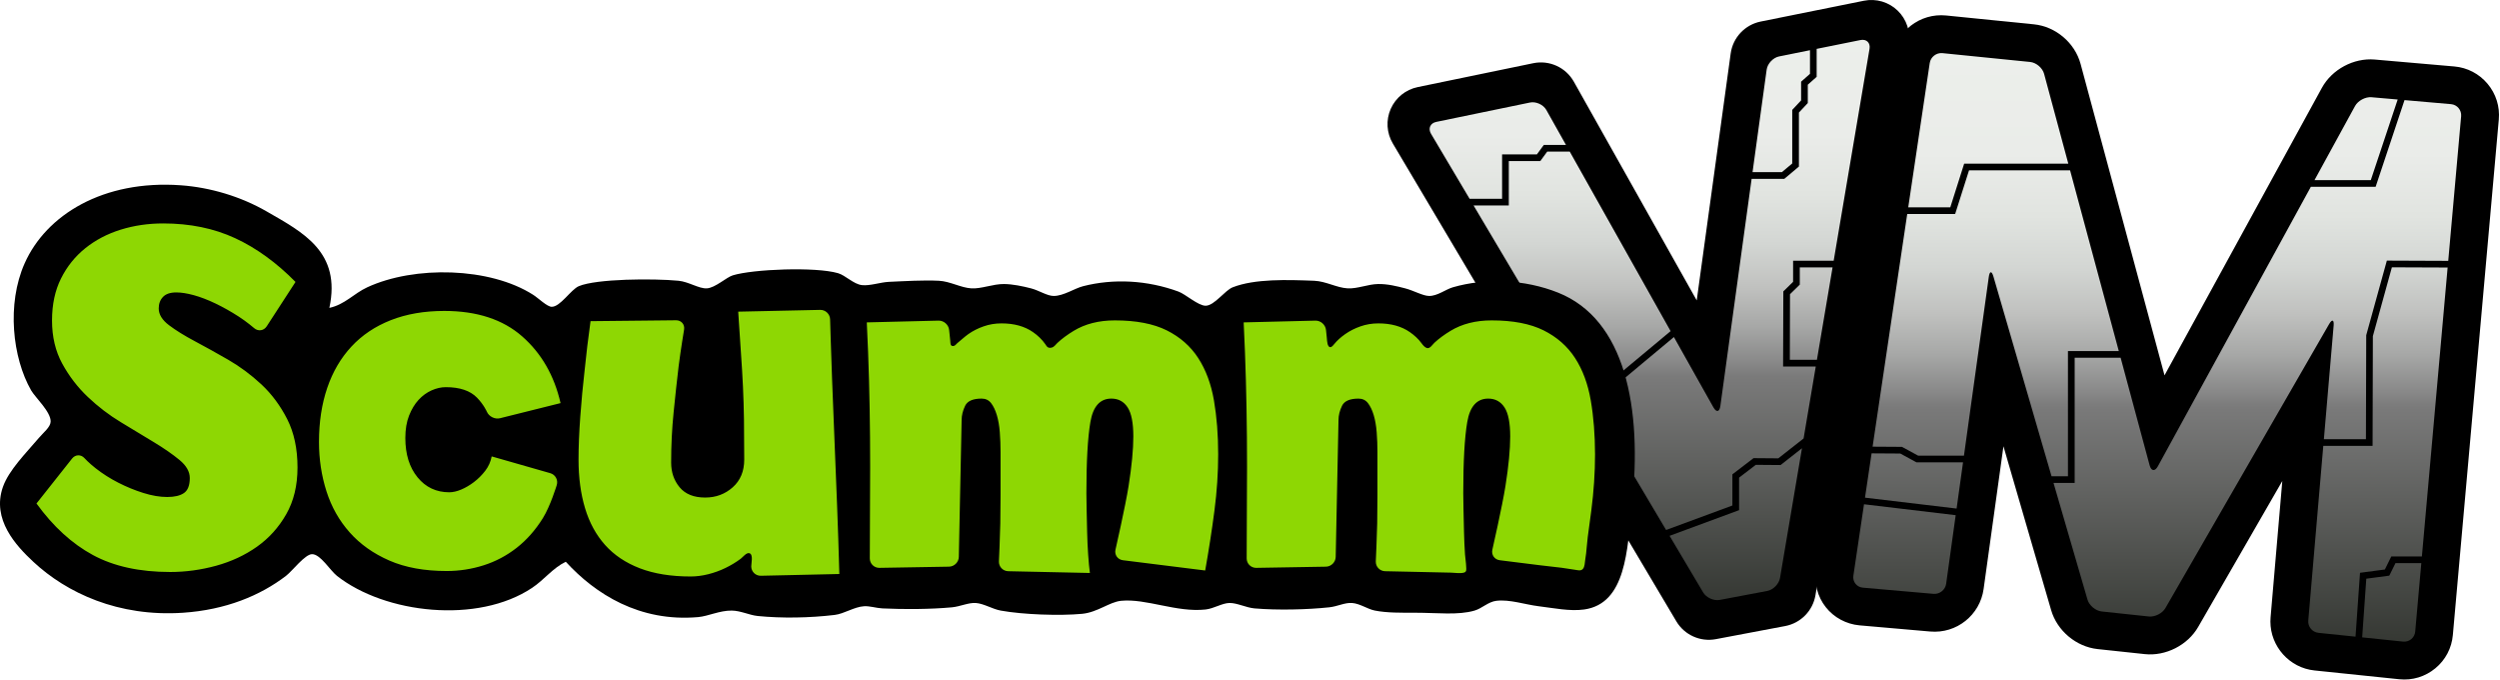
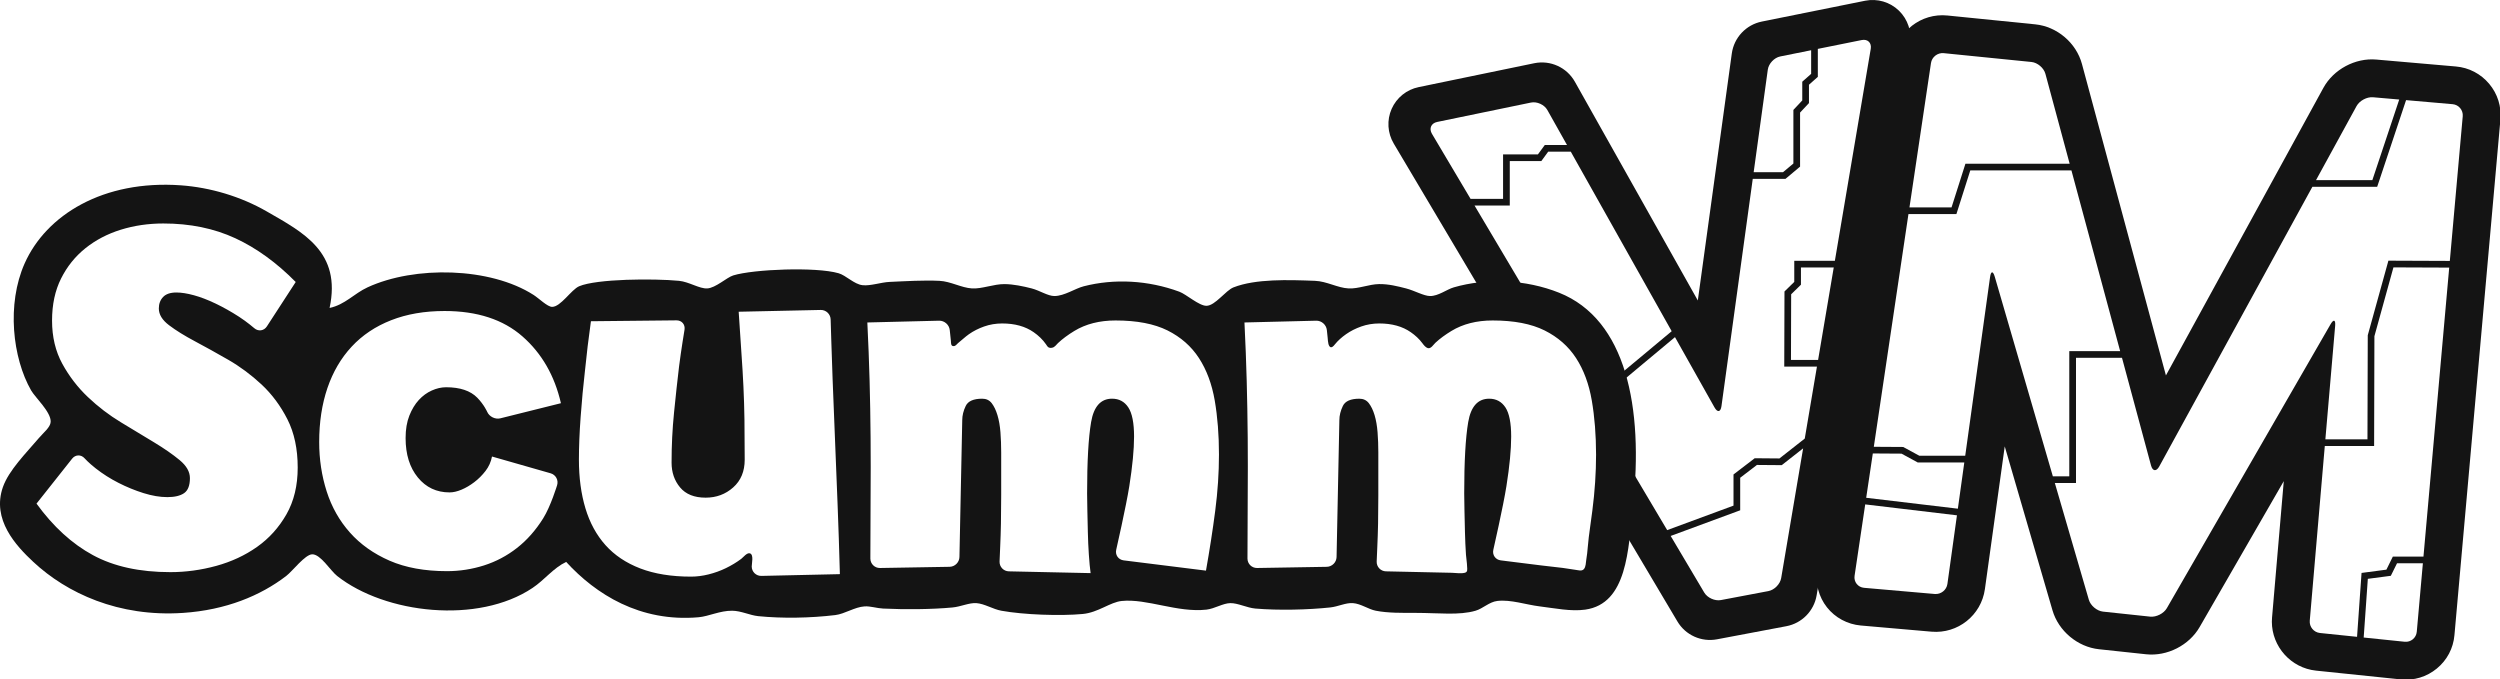
- <svg xmlns="http://www.w3.org/2000/svg" version="1.1" id="Layer_1" x="0px" y="0px" width="566.931px" height="154.093px" viewBox="-0.003 -0.001 566.931 154.093" enable-background="new -0.003 -0.001 566.931 154.093" xml:space="preserve">
-   <defs>
- 	
- 	
- 		</defs>
+ <svg xmlns="http://www.w3.org/2000/svg" version="1.1">
  <g>
-     <g id="layer7">
-       <linearGradient id="path27_1_" gradientUnits="userSpaceOnUse" x1="439.683" y1="979.901" x2="439.683" y2="1115.395" gradientTransform="matrix(1 0 0 1 49.71 -968.8721)">
-         <stop offset="0" style="stop-color:#ECEFEB" />
-         <stop offset="0.175" style="stop-color:#EAECE9" />
-         <stop offset="0.28" style="stop-color:#E1E4E0" />
-         <stop offset="0.366" style="stop-color:#D3D6D3" />
-         <stop offset="0.443" style="stop-color:#C0C1BF" />
-         <stop offset="0.513" style="stop-color:#A6A7A6" />
-         <stop offset="0.577" style="stop-color:#878787" />
-         <stop offset="0.6" style="stop-color:#7A7A7A" />
-         <stop offset="1" style="stop-color:#343732" />
-       </linearGradient>
-       <path id="path27" fill="url(#path27_1_)" d="M436.783,14.144l-17.318,116.254c-0.141,0.942,0.103,1.867,0.683,2.603    s1.423,1.187,2.37,1.271l16.047,1.399c1.91,0.168,3.686-1.244,3.947-3.146c0,0,8.807-63.336,9.371-67.417    c1.156,3.975,20.719,71.149,20.719,71.149c0.504,1.722,2.293,3.222,4.078,3.41l10.701,1.14c1.773,0.188,3.861-0.875,4.752-2.418    c0,0,34.193-59.302,36.105-62.614c-0.326,3.786-5.582,64.872-5.582,64.872c-0.01,0.104-0.016,0.205-0.016,0.31    c0,1.805,1.385,3.369,3.209,3.56l19.23,1.987c0.938,0.099,1.854-0.18,2.586-0.778c0.729-0.601,1.174-1.447,1.258-2.388    l10.424-116.891c0.082-0.938-0.205-1.854-0.813-2.578c-0.607-0.724-1.457-1.168-2.396-1.25l-18.051-1.57    c-1.777-0.155-3.842,0.951-4.699,2.516l-44.734,81.701c-0.004,0.006-0.006,0.006-0.008,0.01c-0.002-0.004-0.002-0.004-0.004-0.01    l-23.939-88.783c-0.469-1.743-2.244-3.25-4.041-3.431l-19.895-2.003C438.849,10.854,437.066,12.243,436.783,14.144z" />
-     </g>
-     <g id="layer4">
-       <path id="path29" d="M564.333,19c-1.908-2.275-4.586-3.671-7.543-3.929l-18.049-1.569c-4.77-0.415-9.699,2.227-11.996,6.423    c0,0-24.188,44.166-35.697,65.188c-6.199-22.988-19.039-70.604-19.039-70.604c-1.293-4.797-5.645-8.496-10.594-8.993    l-19.896-2.003c-5.975-0.601-11.344,3.579-12.229,9.516l-17.317,116.256c-0.442,2.984,0.364,6.049,2.228,8.406    c1.858,2.354,4.647,3.855,7.658,4.121l16.043,1.4c5.963,0.521,11.277-3.717,12.104-9.646c0,0,2.26-16.262,4.5-32.362    c5.41,18.58,10.822,37.168,10.822,37.168c1.363,4.68,5.699,8.31,10.545,8.821l10.703,1.142c4.746,0.504,9.725-2.028,12.107-6.164    c0,0,9.551-16.562,19.084-33.092c-1.322,15.371-2.66,30.918-2.66,30.918c-0.027,0.317-0.041,0.637-0.041,0.949    c0,5.629,4.309,10.506,10.002,11.094l19.229,1.992c2.971,0.307,5.875-0.57,8.18-2.472c2.307-1.897,3.721-4.582,3.984-7.56    l10.422-116.889C567.15,24.159,566.244,21.277,564.333,19z M534.271,24.044c0.666-1.218,2.344-2.116,3.729-1.996l5.943,0.517    l-6.096,18.277h-12.773L534.271,24.044z M440.664,12.049l19.895,2.003c1.383,0.139,2.811,1.349,3.168,2.69l5.494,20.373h-23.074    h-0.553l-0.168,0.527l-2.979,9.373h-9.541l4.877-32.722C437.986,12.92,439.283,11.911,440.664,12.049z M431.103,102.848    l3.496,1.902l0.17,0.092h0.191h10.377l-1.459,10.486l-20.783-2.473l1.498-10.049L431.103,102.848z M438.65,134.667l-16.047-1.401    c-1.383-0.121-2.348-1.343-2.143-2.716l2.412-16.196l20.797,2.476l-2.162,15.56C441.32,133.76,440.033,134.786,438.65,134.667z     M452.236,62.719c-0.391-1.333-0.861-1.297-1.055,0.076l-5.635,40.534h-10.395l-3.494-1.899l-0.166-0.093l-0.191-0.002    l-6.479-0.041l7.855-52.764h10.318h0.553l0.168-0.528l2.98-9.372h22.928l11.049,40.976h-10.77h-0.764v0.756v27.635h-3.723    L452.236,62.719z M545.181,145.497l-9.295-0.961l0.938-13.306l4.813-0.633l0.4-0.054l0.18-0.36l1.225-2.479h5.861l-1.385,15.541    C547.792,144.625,546.562,145.637,545.181,145.497z M549.437,126.188h-6.473h-0.469l-0.209,0.42l-1.252,2.541l-5.023,0.662    l-0.609,0.08l-0.047,0.617l-0.975,13.869l-8.428-0.871c-1.379-0.145-2.412-1.393-2.293-2.775l3.408-39.619h10.426h0.756    l0.002-0.756l0.064-24.132l4.314-15.606l12.646,0.051L549.437,126.188z M555.414,59.155l-13.355-0.054l-0.574-0.002l-0.152,0.557    l-4.5,16.264l-0.027,0.098v0.102L536.74,99.6h-9.541l2.217-25.75c0.117-1.383-0.355-1.531-1.045-0.329l-37.113,64.363    c-0.691,1.203-2.391,2.064-3.77,1.918l-10.701-1.139c-1.381-0.146-2.828-1.356-3.215-2.688l-7.709-26.466h4.041h0.758v-0.758    V81.118h10.426l6.58,24.403c0.361,1.338,1.203,1.439,1.869,0.224l34.709-63.387h14.148h0.545l0.176-0.518l6.379-19.139    l10.557,0.918c1.383,0.12,2.412,1.35,2.289,2.733L555.414,59.155z" />
-     </g>
-     <g id="layer6">
-       <linearGradient id="path50_1_" gradientUnits="userSpaceOnUse" x1="324.536" y1="976.892" x2="324.536" y2="1105.977" gradientTransform="matrix(1 0 0 1 49.71 -968.8721)">
-         <stop offset="0" style="stop-color:#ECEFEB" />
-         <stop offset="0.175" style="stop-color:#EAECE9" />
-         <stop offset="0.28" style="stop-color:#E1E4E0" />
-         <stop offset="0.366" style="stop-color:#D3D6D3" />
-         <stop offset="0.443" style="stop-color:#C0C1BF" />
-         <stop offset="0.513" style="stop-color:#A6A7A6" />
-         <stop offset="0.577" style="stop-color:#878787" />
-         <stop offset="0.6" style="stop-color:#7A7A7A" />
-         <stop offset="1" style="stop-color:#343732" />
-       </linearGradient>
-       <path id="path50" fill="url(#path50_1_)" d="M421.875,8.088L421.875,8.088l-18.472,3.722c-1.782,0.359-3.37,2.05-3.618,3.85    c0,0-10.306,74.859-10.435,75.795c-0.463-0.822-37.666-67.015-37.666-67.015c-0.896-1.594-3-2.553-4.791-2.183l-21.271,4.396    c-0.975,0.2-1.732,0.776-2.088,1.579c-0.354,0.802-0.27,1.752,0.238,2.605l61.738,104.019c0.928,1.561,3.045,2.518,4.822,2.182    L401.108,135c1.776-0.336,3.404-1.996,3.707-3.781l20.308-119.985c0.168-0.984-0.096-1.897-0.723-2.504    C423.775,8.125,422.853,7.893,421.875,8.088z" />
-     </g>
-     <g id="layer5">
-       <path id="path52" d="M430.519,2.419c-2.027-1.968-4.895-2.809-7.668-2.251l-23.417,4.719c-3.576,0.72-6.31,3.625-6.808,7.241    c0,0-4.403,31.996-7.705,55.993C373.005,46.92,357.05,18.532,357.05,18.532c-1.829-3.256-5.559-4.954-9.217-4.198l-26.215,5.418    c-2.72,0.561-4.994,2.4-6.115,4.938c-1.119,2.537-0.942,5.459,0.472,7.844l64.317,108.356c1.84,3.104,5.426,4.721,8.972,4.051    l15.729-2.971c3.526-0.666,6.269-3.46,6.866-7L433.007,10.01C433.478,7.226,432.548,4.385,430.519,2.419z M400.785,15.798    c0.188-1.375,1.457-2.724,2.815-2.999l7.015-1.413v5.358l-1.759,1.556l-0.256,0.226v0.341v3.905l-1.806,1.93l-0.205,0.219v0.299    v11.849l-2.353,1.972h-6.653L400.785,15.798z M341.53,46.599h0.759V45.84v-9.318h6.762h0.386l0.228-0.311L351,34.384h5.119    l22.877,40.706l-18.58,15.5L334.3,46.6L341.53,46.599L341.53,46.599z M325.828,27.645l21.271-4.396    c1.355-0.281,3.025,0.48,3.707,1.689l4.459,7.934h-4.648h-0.387l-0.229,0.31l-1.338,1.828h-7.135h-0.76v0.757v9.32H333.4    l-8.762-14.76C323.934,29.131,324.466,27.924,325.828,27.645z M403.821,131.053c-0.229,1.369-1.536,2.701-2.899,2.957    l-10.771,2.035c-1.362,0.258-3.062-0.508-3.771-1.701l-7.616-12.834l15.272-5.639l0.494-0.182v-0.527v-6.848l3.793-2.902    l5.36,0.043l0.267,0.002l0.209-0.164l4.637-3.643L403.821,131.053z M406.083,66.717l1.992-1.949l0.228-0.223v-0.318v-3.582h7.434    l-3.547,20.953h-6.147L406.083,66.717z M424.126,11.068l-8.135,48.063h-8.445h-0.76v0.758v4.021l-1.99,1.947l-0.226,0.223    l-0.002,0.317l-0.049,15.958l-0.002,0.76h0.76h6.652l-2.763,16.316l-5.737,4.506l-5.357-0.043l-0.26-0.002l-0.205,0.157    l-4.297,3.291l-0.297,0.226v0.375v6.692l-15.039,5.553l-16.783-28.273l18.554-15.48l8.959,15.937    c0.68,1.209,1.392,1.074,1.58-0.301l7.09-51.511h7.14h0.274L405,40.38l2.834-2.376l0.271-0.226v-0.354V25.521l1.809-1.931    l0.205-0.218v-0.299v-3.864l1.756-1.557l0.254-0.225v-0.341v-6.003l9.945-2.003C423.433,8.805,424.359,9.701,424.126,11.068z" />
-     </g>
-     <path id="path2689" d="M353.483,66.369c15.177,6.063,19.17,25.939,16.729,48.469c-1.06,9.77-1.271,22.031-10.825,23.375   c-3.25,0.457-6.921-0.324-10.335-0.738c-3.063-0.373-6.569-1.598-9.596-1.229c-1.84,0.225-3.238,1.721-4.922,2.213   c-3.736,1.098-8.386,0.492-13.531,0.492c-3.146,0-6.34,0.051-9.103-0.492c-1.666-0.328-3.373-1.59-5.168-1.721   c-1.642-0.123-3.303,0.783-5.166,0.982c-5.01,0.533-11.729,0.695-16.979,0.246c-1.88-0.166-3.958-1.256-5.657-1.229   c-1.678,0.025-3.559,1.271-5.414,1.477c-6.576,0.729-13.49-2.537-19.189-1.967c-2.656,0.266-5.342,2.623-8.857,2.951   c-5.074,0.479-13.408,0.182-18.453-0.736c-1.891-0.344-3.834-1.6-5.658-1.723c-1.654-0.113-3.541,0.811-5.412,0.984   c-4.783,0.445-10.76,0.486-15.748,0.246c-1.436-0.072-2.875-0.574-4.184-0.492c-2.266,0.145-4.504,1.713-6.643,1.969   c-5.709,0.688-12.07,0.789-17.467,0.246c-1.918-0.195-3.865-1.209-5.906-1.229c-2.764-0.032-5.326,1.277-7.627,1.478   c-13.297,1.158-23.307-5.229-30.018-12.549c-2.968,1.426-4.869,4.063-7.627,5.905c-12.333,8.259-33.379,5.879-44.287-2.707   c-1.548-1.219-3.757-4.95-5.658-4.92c-1.621,0.027-4.445,3.8-5.906,4.92c-5.808,4.451-13.629,7.709-23.373,8.365   c-14.66,0.983-26.373-4.496-33.953-11.563c-3.885-3.627-9.488-9.584-6.889-16.976c1.338-3.806,5.254-7.694,8.119-11.071   c1.055-1.246,2.639-2.462,2.705-3.691c0.123-2.213-3.496-5.51-4.428-7.135c-4.228-7.377-5.582-19.55-1.476-28.788   c4.896-11.01,17.828-18.976,35.429-17.715c6.71,0.482,13.599,2.547,19.437,5.905c8.34,4.793,16.992,9.227,14.271,21.897   c3.516-0.753,5.535-3.256,8.611-4.674c10.691-4.936,27.801-4.587,37.643,1.723c1.234,0.793,3.127,2.69,4.184,2.705   c1.957,0.025,4.361-3.92,6.15-4.675c4.008-1.69,16.895-1.782,22.637-1.229c2.285,0.222,4.627,1.82,6.395,1.723   c1.928-0.107,4.414-2.495,5.906-2.953c4.586-1.404,18.709-1.978,23.865-0.492c1.695,0.487,3.506,2.48,5.414,2.707   c1.813,0.215,4.176-0.65,6.15-0.738c3.664-0.168,7.781-0.418,11.318-0.246c2.551,0.125,4.965,1.58,7.379,1.722   c2.244,0.135,4.926-1.004,7.381-0.983c1.967,0.016,4.229,0.486,6.15,0.983c1.83,0.474,3.66,1.733,5.168,1.724   c2.246-0.017,4.652-1.703,6.643-2.215c6.889-1.768,14.553-1.378,21.652,1.23c1.588,0.584,4.469,3.209,6.148,3.199   c1.994-0.012,4.344-3.476,6.152-4.184c5.037-1.963,12.468-1.707,18.451-1.477c2.697,0.104,5.115,1.594,7.629,1.722   c2.229,0.114,4.617-0.948,6.887-0.983c2.152-0.035,4.227,0.486,6.152,0.983c1.939,0.502,3.986,1.702,5.414,1.724   c1.906,0.024,3.781-1.498,5.412-1.97C337.048,63,345.884,63.334,353.483,66.369z" />
-     <g id="g2691" enable-background="new    ">
-       <g id="g2693">
-         <g>
-           <g>
-             <path id="SVGID_1_" fill="#8ED703" d="M65.161,95.064c1.551,3.064,2.33,6.711,2.33,10.945c0,4.084-0.854,7.619-2.558,10.605       c-1.705,2.985-3.921,5.44-6.649,7.37c-2.727,1.929-5.816,3.363-9.263,4.312c-3.449,0.943-6.916,1.416-10.399,1.416       c-6.973,0-12.826-1.287-17.562-3.854s-8.998-6.463-12.786-11.681l8.075-10.193c0.747-0.942,2.017-0.979,2.817-0.086       c0,0,0.929,1.037,2.52,2.283c1.591,1.25,3.313,2.344,5.171,3.289c1.854,0.947,3.75,1.721,5.683,2.326s3.731,0.908,5.398,0.908       c1.666,0,2.938-0.304,3.807-0.908c0.871-0.604,1.309-1.738,1.309-3.402c0-1.436-0.779-2.797-2.33-4.084       c-1.555-1.283-3.487-2.625-5.797-4.024c-2.313-1.397-4.813-2.91-7.502-4.537c-2.689-1.625-5.189-3.533-7.5-5.728       c-2.313-2.19-4.245-4.707-5.797-7.541c-1.553-2.836-2.33-6.105-2.33-9.811c0-3.629,0.682-6.805,2.045-9.526       c1.363-2.723,3.201-5.008,5.513-6.862c2.31-1.851,4.981-3.25,8.013-4.197c3.029-0.944,6.25-1.417,9.66-1.417       c6.061,0,11.498,1.116,16.311,3.345c4.812,2.231,9.377,5.539,13.697,9.922l-6.539,10.073c-0.654,1.009-1.936,1.191-2.846,0.402       c0,0-1.643-1.42-3.46-2.595c-1.817-1.17-3.599-2.171-5.341-3.004c-1.744-0.832-3.374-1.455-4.889-1.872       c-1.517-0.415-2.84-0.624-3.978-0.624c-1.364,0-2.368,0.341-3.012,1.021c-0.646,0.681-0.966,1.55-0.966,2.608       c0,1.36,0.775,2.628,2.33,3.8c1.551,1.172,3.504,2.381,5.853,3.629c2.349,1.249,4.868,2.646,7.56,4.195       c2.688,1.552,5.209,3.423,7.559,5.613C61.654,89.377,63.605,92.004,65.161,95.064z M94.954,90.676       c0.866-0.941,1.848-1.656,2.944-2.146c1.093-0.487,2.168-0.733,3.228-0.733c3.17,0,5.528,0.791,7.076,2.373       c1.547,1.582,2.248,3.197,2.248,3.197c0.477,1.1,1.818,1.762,2.981,1.473l13.737-3.428c-1.435-6.25-4.342-11.3-8.719-15.139       c-4.379-3.842-10.267-5.762-17.664-5.762c-4.529,0-8.568,0.695-12.117,2.09s-6.529,3.389-8.944,5.989       c-2.417,2.599-4.247,5.726-5.492,9.377c-1.246,3.656-1.869,7.74-1.869,12.259c0,3.918,0.566,7.646,1.698,11.188       s2.887,6.646,5.266,9.32c2.377,2.676,5.377,4.803,9.002,6.385c3.623,1.58,7.963,2.371,13.021,2.371       c2.868,0,5.661-0.438,8.379-1.299c2.718-0.867,5.209-2.186,7.474-3.955c2.266-1.77,4.246-4.01,5.944-6.725       c1.698-2.711,3.16-7.518,3.16-7.518c0.349-1.146-0.31-2.354-1.461-2.687l-13.304-3.807c-0.228,1.207-0.719,2.297-1.473,3.277       c-0.756,0.979-1.604,1.826-2.548,2.541c-0.944,0.719-1.907,1.284-2.888,1.698s-1.887,0.619-2.717,0.619       c-2.944,0-5.342-1.129-7.19-3.389c-1.851-2.261-2.774-5.233-2.774-8.929c0-1.954,0.283-3.649,0.85-5.084       C93.368,92.807,94.084,91.62,94.954,90.676z M189.329,100.25c-0.189-4.686-0.379-9.461-0.568-14.334       c-0.189-4.873-0.445-13.508-0.445-13.508c-0.035-1.201-1.049-2.164-2.25-2.137l-18.598,0.404       c0.229,3.627,0.436,6.763,0.625,9.407c0.189,2.645,0.342,5.176,0.455,7.592c0.113,2.416,0.189,4.91,0.229,7.477       c0.035,2.57,0.057,5.593,0.057,9.066c0,2.645-0.871,4.74-2.611,6.289c-1.742,1.549-3.822,2.322-6.248,2.322       c-2.572,0-4.504-0.775-5.791-2.322c-1.289-1.549-1.93-3.418-1.93-5.609c0-3.92,0.18-7.598,0.566-11.442       c0.379-3.774,0.756-7.25,1.137-10.427c0.455-3.625,1.229-8.268,1.229-8.268c0.197-1.186-0.623-2.146-1.826-2.133l-19.391,0.203       c-0.531,3.779-0.984,7.555-1.363,11.333c-0.379,3.248-0.699,6.685-0.965,10.312c-0.266,3.625-0.396,6.873-0.396,9.743       c0,4.078,0.492,7.755,1.477,11.025c0.982,3.271,2.5,6.051,4.543,8.34s4.674,4.051,7.893,5.291       c3.217,1.235,7.059,1.856,11.525,1.856c1.287,0,2.611-0.17,3.975-0.51c1.361-0.341,2.668-0.813,3.918-1.419       c1.248-0.604,2.4-1.301,3.463-2.094c0.477-0.356,1.313-1.485,1.998-1.248c0.889,0.312,0.387,2.306,0.387,2.97       c0,1.202,0.982,2.163,2.186,2.137l17.801-0.399c-0.152-5.554-0.322-10.756-0.512-15.61       C189.706,109.702,189.516,104.934,189.329,100.25z M271.823,81.186c-1.736-2.672-4.115-4.762-7.133-6.27       c-3.02-1.506-6.945-2.26-11.775-2.26c-3.625,0-6.738,0.791-9.344,2.373c-0.693,0.422-1.373,0.869-2.025,1.354       c-0.586,0.435-1.154,0.898-1.684,1.399c-0.395,0.373-0.738,0.944-1.311,1.045c-0.146,0.024-0.299,0.062-0.453,0.047       c-0.523-0.049-0.668-0.401-0.938-0.791c-0.754-1.094-1.732-2.015-2.818-2.772c-1.889-1.316-4.266-1.977-7.133-1.977       c-1.436,0-2.795,0.226-4.078,0.678c-1.285,0.451-2.434,1.035-3.453,1.751c-0.861,0.604-1.604,1.334-2.426,1.984       c-0.404,0.317-0.564,0.756-1.131,0.721c-0.586-0.038-0.502-0.784-0.543-1.184c-0.049-0.474-0.1-0.947-0.148-1.421       c-0.037-0.347-0.074-0.694-0.109-1.04c-0.123-1.191-1.205-2.144-2.404-2.115l-16.279,0.399c0.227,4.595,0.396,9,0.51,13.22       c0.114,4.219,0.188,8.491,0.227,12.821c0.037,4.332,0.037,8.908,0,13.729c-0.039,4.82-0.053,13.75-0.053,13.75       c-0.002,1.199,0.977,2.164,2.176,2.146l15.797-0.27c1.197-0.021,2.199-1.02,2.223-2.215l0.637-31.037       c0-1.055,0.264-2.127,0.791-3.221c0.527-1.093,1.771-1.64,3.736-1.64c0.906,0,1.623,0.338,2.152,1.019       c0.525,0.678,0.961,1.582,1.303,2.711c0.34,1.129,0.564,2.428,0.678,3.897c0.113,1.467,0.17,2.994,0.17,4.576       c0,3.916,0,7.117,0,9.604c0,2.483-0.02,4.649-0.057,6.493c-0.039,1.851-0.096,3.58-0.17,5.199       c-0.076,1.62-0.143,3.416-0.143,3.416c-0.045,1.196,0.896,2.198,2.096,2.228l18.543,0.401       c-0.152-1.129-0.283-2.522-0.395-4.181c-0.113-1.655-0.191-3.351-0.229-5.084c-0.037-1.731-0.074-3.389-0.113-4.971       s-0.057-2.861-0.057-3.843c0-7.229,0.303-12.612,0.908-16.155c0.604-3.539,2.188-5.311,4.756-5.311       c1.584,0,2.811,0.66,3.68,1.979c0.865,1.318,1.303,3.521,1.303,6.609c0,2.938-0.359,6.686-1.076,11.242       c-0.719,4.558-2.971,14.427-2.971,14.427c-0.266,1.168,0.49,2.244,1.68,2.396l18.672,2.33c0.83-4.67,1.529-9.188,2.096-13.56       c0.566-4.366,0.85-8.625,0.85-12.769c0-4.442-0.322-8.528-0.963-12.258C274.749,87.061,273.559,83.859,271.823,81.186z        M360.882,90.79c-0.644-3.729-1.83-6.931-3.563-9.604c-1.737-2.672-4.116-4.762-7.137-6.27       c-3.021-1.506-6.942-2.26-11.774-2.26c-3.623,0-6.736,0.791-9.343,2.373c-0.666,0.405-1.315,0.834-1.946,1.295       c-0.593,0.434-1.162,0.896-1.697,1.396c-0.442,0.414-1.014,1.406-1.715,1.203c-0.5-0.146-0.938-0.701-1.229-1.105       c-0.718-0.984-1.644-1.813-2.64-2.506c-1.889-1.315-4.267-1.978-7.133-1.978c-1.438,0-2.795,0.227-4.078,0.679       c-1.282,0.452-2.435,1.036-3.451,1.751c-1.02,0.716-1.852,1.469-2.491,2.259c-0.104,0.127-0.205,0.252-0.317,0.369       c-0.162,0.168-0.416,0.396-0.671,0.334c-0.288-0.067-0.459-0.498-0.522-0.752c-0.116-0.445-0.127-0.917-0.172-1.374       c-0.062-0.592-0.121-1.186-0.185-1.777c-0.125-1.193-1.207-2.145-2.403-2.115l-16.277,0.399       c0.225,4.595,0.396,9.001,0.508,13.22c0.115,4.219,0.189,8.492,0.229,12.822c0.037,4.332,0.037,8.908,0,13.729       c-0.039,4.82-0.055,13.75-0.055,13.75c-0.002,1.199,0.977,2.164,2.178,2.146l15.799-0.269c1.197-0.021,2.197-1.016,2.223-2.215       l0.635-31.037c0-1.055,0.266-2.127,0.793-3.221c0.527-1.092,1.773-1.639,3.736-1.639c0.906,0,1.623,0.338,2.15,1.018       c0.525,0.678,0.963,1.582,1.303,2.711s0.563,2.428,0.68,3.898c0.113,1.469,0.17,2.994,0.17,4.574c0,3.918,0,7.118,0,9.604       c0,2.483-0.02,4.649-0.057,6.495c-0.039,1.849-0.096,3.578-0.17,5.197c-0.076,1.621-0.146,3.416-0.146,3.416       c-0.045,1.196,0.896,2.198,2.1,2.228c0.012,0,0.021,0,0.033,0c0.6,0.012,1.197,0.024,1.799,0.039       c1.293,0.026,2.586,0.057,3.881,0.084c1.582,0.032,3.164,0.067,4.748,0.104c1.494,0.031,2.988,0.063,4.48,0.098       c0.916,0.021,1.99,0.219,2.891,0.012c0.76-0.176,0.592-0.777,0.57-1.385c-0.025-0.918-0.193-1.814-0.26-2.729       c-0.109-1.655-0.188-3.352-0.229-5.084c-0.037-1.731-0.074-3.391-0.111-4.971c-0.039-1.582-0.059-2.861-0.059-3.843       c0-7.229,0.301-12.614,0.906-16.155s2.189-5.313,4.756-5.313c1.586,0,2.813,0.662,3.682,1.979       c0.865,1.317,1.305,3.521,1.305,6.608c0,2.938-0.357,6.687-1.078,11.242c-0.717,4.562-2.969,14.428-2.969,14.428       c-0.268,1.168,0.486,2.246,1.68,2.396c0.51,0.063,1.018,0.127,1.521,0.19c2.555,0.32,5.104,0.636,7.656,0.955       c1.619,0.203,3.242,0.373,4.863,0.563c0.984,0.113,1.957,0.332,2.938,0.443c0.607,0.066,1.377,0.375,1.867-0.166       c0.465-0.52,0.438-1.469,0.545-2.109c0.166-0.967,0.264-1.939,0.344-2.916c0.121-1.495,0.313-2.959,0.523-4.443       c0.18-1.248,0.344-2.496,0.506-3.746c0.564-4.367,0.85-8.624,0.85-12.768C361.846,98.604,361.524,94.518,360.882,90.79z" />
-           </g>
-         </g>
-       </g>
-     </g>
+     <path id="path27" d="M 462.264 14.97 L 443.933 138.004 C 443.786 139.001 444.045 139.98 444.659 140.76 C 445.27 141.537 446.165 142.016 447.164 142.103 L 464.149 143.585 C 466.169 143.762 468.048 142.269 468.326 140.257 C 468.326 140.257 477.646 73.226 478.242 68.908 C 479.468 73.115 500.171 144.205 500.171 144.205 C 500.704 146.027 502.598 147.614 504.486 147.816 L 515.812 149.02 C 517.689 149.219 519.899 148.096 520.841 146.46 C 520.841 146.46 557.03 83.7 559.053 80.194 C 558.707 84.203 553.145 148.852 553.145 148.852 C 553.133 148.96 553.127 149.068 553.127 149.18 C 553.127 151.089 554.593 152.745 556.524 152.947 L 576.875 155.049 C 577.868 155.154 578.838 154.859 579.612 154.227 C 580.383 153.591 580.856 152.694 580.943 151.7 L 591.974 27.992 C 592.061 26.998 591.757 26.028 591.116 25.263 C 590.471 24.495 589.574 24.026 588.58 23.938 L 569.476 22.279 C 567.594 22.113 565.41 23.285 564.501 24.941 L 517.159 111.408 C 517.155 111.414 517.153 111.414 517.149 111.417 C 517.149 111.414 517.149 111.414 517.146 111.408 L 491.811 17.446 C 491.315 15.6 489.435 14.007 487.535 13.814 L 466.48 11.694 C 464.45 11.489 462.562 12.959 462.264 14.97 Z" style="fill: rgb(255, 255, 255);" />
+     <path id="path29" d="M 597.253 20.108 C 595.232 17.702 592.398 16.223 589.27 15.952 L 570.168 14.29 C 565.118 13.85 559.902 16.648 557.472 21.087 C 557.472 21.087 531.872 67.83 519.694 90.078 C 513.132 65.749 499.545 15.356 499.545 15.356 C 498.175 10.279 493.57 6.364 488.33 5.84 L 467.275 3.72 C 460.951 3.081 455.268 7.505 454.332 13.79 L 436.007 136.827 C 435.537 139.986 436.39 143.229 438.365 145.723 C 440.328 148.213 443.283 149.803 446.469 150.083 L 463.447 151.565 C 469.759 152.116 475.381 147.632 476.258 141.356 C 476.258 141.356 478.649 124.146 481.019 107.107 C 486.746 126.772 492.474 146.442 492.474 146.442 C 493.916 151.396 498.503 155.239 503.631 155.778 L 514.96 156.988 C 519.983 157.521 525.253 154.841 527.774 150.466 C 527.774 150.466 537.88 132.936 547.971 115.443 C 546.571 131.711 545.156 148.162 545.156 148.162 C 545.125 148.499 545.11 148.836 545.11 149.168 C 545.11 155.124 549.673 160.286 555.699 160.909 L 576.047 163.017 C 579.19 163.342 582.265 162.415 584.704 160.4 C 587.147 158.392 588.643 155.552 588.92 152.399 L 599.951 28.693 C 600.234 25.568 599.274 22.52 597.253 20.108 Z M 565.437 25.447 C 566.142 24.158 567.919 23.207 569.382 23.336 L 575.673 23.881 L 569.223 43.226 L 555.705 43.226 L 565.437 25.447 Z M 466.371 12.754 L 487.427 14.871 C 488.89 15.019 490.399 16.301 490.779 17.72 L 496.594 39.281 L 472.174 39.281 L 471.587 39.281 L 471.409 39.839 L 468.256 49.758 L 458.159 49.758 L 463.321 15.127 C 463.534 13.676 464.908 12.606 466.371 12.754 Z M 456.253 108.848 L 459.951 110.86 L 460.132 110.959 L 460.333 110.959 L 471.316 110.959 L 469.771 122.056 L 447.776 119.439 L 449.363 108.803 L 456.253 108.848 Z M 464.239 142.522 L 447.255 141.04 C 445.791 140.91 444.77 139.619 444.987 138.164 L 447.541 121.026 L 469.551 123.646 L 467.263 140.112 C 467.064 141.564 465.703 142.648 464.239 142.522 Z M 478.619 66.378 C 478.203 64.969 477.706 65.005 477.501 66.459 L 471.536 109.357 L 460.535 109.357 L 456.837 107.348 L 456.662 107.249 L 456.461 107.246 L 449.604 107.204 L 457.915 51.36 L 468.837 51.36 L 469.422 51.36 L 469.599 50.803 L 472.752 40.884 L 497.018 40.884 L 508.711 84.251 L 497.313 84.251 L 496.506 84.251 L 496.506 85.049 L 496.506 114.296 L 492.564 114.296 L 478.619 66.378 Z M 576.983 153.983 L 567.145 152.968 L 568.139 138.884 L 573.234 138.215 L 573.656 138.158 L 573.845 137.776 L 575.143 135.153 L 581.347 135.153 L 579.88 151.601 C 579.748 153.061 578.444 154.134 576.983 153.983 Z M 581.488 133.548 L 574.637 133.548 L 574.14 133.548 L 573.921 133.993 L 572.596 136.682 L 567.277 137.384 L 566.633 137.468 L 566.585 138.122 L 565.552 152.8 L 556.632 151.878 C 555.174 151.724 554.081 150.402 554.205 148.939 L 557.813 107.011 L 568.846 107.011 L 569.647 107.011 L 569.65 106.21 L 569.717 80.67 L 574.282 64.156 L 587.665 64.21 L 581.488 133.548 Z M 587.812 62.605 L 573.68 62.548 L 573.071 62.548 L 572.912 63.138 L 568.148 80.348 L 568.121 80.453 L 568.121 80.562 L 568.051 105.409 L 557.951 105.409 L 560.3 78.159 C 560.423 76.695 559.924 76.539 559.192 77.809 L 519.914 145.927 C 519.185 147.201 517.384 148.111 515.924 147.957 L 504.601 146.753 C 503.137 146.596 501.608 145.316 501.198 143.907 L 493.04 115.898 L 497.316 115.898 L 498.117 115.898 L 498.117 115.094 L 498.117 85.85 L 509.151 85.85 L 516.117 111.676 C 516.499 113.091 517.387 113.2 518.095 111.914 L 554.828 44.829 L 569.801 44.829 L 570.376 44.829 L 570.563 44.28 L 577.314 24.026 L 588.487 24.998 C 589.95 25.125 591.04 26.426 590.911 27.889 L 587.812 62.605 Z" style="fill: rgb(20, 20, 20);" />
+     <path id="path50" d="M 446.484 8.562 L 446.484 8.562 L 426.937 12.501 C 425.049 12.88 423.368 14.669 423.106 16.575 C 423.106 16.575 412.199 95.8 412.063 96.79 C 411.573 95.92 372.201 25.866 372.201 25.866 C 371.253 24.179 369.024 23.164 367.13 23.556 L 344.617 28.209 C 343.587 28.419 342.786 29.031 342.41 29.88 C 342.033 30.729 342.123 31.735 342.66 32.635 L 407.998 142.723 C 408.983 144.374 411.223 145.388 413.102 145.033 L 424.507 142.874 C 426.386 142.519 428.108 140.763 428.43 138.875 L 449.923 11.89 C 450.1 10.848 449.82 9.881 449.158 9.24 C 448.495 8.601 447.52 8.354 446.484 8.562 Z" style="fill: rgb(255, 255, 255);" />
+     <path id="path52" d="M 455.632 2.56 C 453.488 0.48 450.453 -0.412 447.517 0.178 L 422.736 5.174 C 418.951 5.936 416.057 9.011 415.53 12.835 C 415.53 12.835 410.871 46.699 407.375 72.094 C 394.766 49.659 377.878 19.614 377.878 19.614 C 375.945 16.169 371.997 14.371 368.124 15.172 L 340.38 20.906 C 337.501 21.499 335.095 23.445 333.908 26.131 C 332.725 28.817 332.912 31.91 334.408 34.433 L 402.478 149.108 C 404.423 152.393 408.218 154.103 411.973 153.396 L 428.617 150.252 C 432.351 149.547 435.254 146.59 435.884 142.844 L 458.267 10.595 C 458.764 7.65 457.78 4.641 455.632 2.56 Z M 424.166 16.72 C 424.365 15.266 425.708 13.838 427.145 13.546 L 434.568 12.052 L 434.568 17.723 L 432.707 19.367 L 432.436 19.608 L 432.436 19.969 L 432.436 24.101 L 430.523 26.143 L 430.307 26.375 L 430.307 26.691 L 430.307 39.233 L 427.816 41.32 L 420.775 41.32 L 424.166 16.72 Z M 361.454 49.319 L 362.258 49.319 L 362.258 48.514 L 362.258 38.652 L 369.413 38.652 L 369.822 38.652 L 370.063 38.324 L 371.476 36.391 L 376.893 36.391 L 401.105 79.472 L 381.44 95.875 L 353.802 49.319 L 361.454 49.319 L 361.454 49.319 Z M 344.837 29.26 L 367.347 24.607 C 368.78 24.309 370.548 25.113 371.271 26.393 L 375.99 34.791 L 371.072 34.791 L 370.663 34.791 L 370.419 35.12 L 369.003 37.053 L 361.451 37.053 L 360.647 37.053 L 360.647 37.854 L 360.647 47.716 L 352.85 47.716 L 343.578 32.096 C 342.831 30.831 343.394 29.555 344.837 29.26 Z M 427.379 138.697 C 427.136 140.146 425.753 141.555 424.311 141.826 L 412.91 143.982 C 411.47 144.253 409.669 143.443 408.919 142.181 L 400.861 128.597 L 417.023 122.631 L 417.544 122.438 L 417.544 121.878 L 417.544 114.633 L 421.558 111.561 L 427.232 111.606 L 427.515 111.609 L 427.735 111.435 L 432.643 107.58 L 427.379 138.697 Z M 429.773 70.609 L 431.881 68.546 L 432.122 68.311 L 432.122 67.974 L 432.122 64.183 L 439.988 64.183 L 436.236 86.359 L 429.728 86.359 L 429.773 70.609 Z M 448.869 11.715 L 440.259 62.581 L 431.321 62.581 L 430.517 62.581 L 430.517 63.382 L 430.517 67.64 L 428.409 69.7 L 428.171 69.935 L 428.168 70.272 L 428.117 87.16 L 428.114 87.964 L 428.918 87.964 L 435.959 87.964 L 433.035 105.231 L 426.964 110.001 L 421.293 109.953 L 421.019 109.953 L 420.802 110.119 L 416.255 113.603 L 415.939 113.841 L 415.939 114.238 L 415.939 121.321 L 400.024 127.197 L 382.263 97.275 L 401.897 80.893 L 411.38 97.757 C 412.1 99.037 412.852 98.895 413.051 97.441 L 420.556 42.925 L 428.111 42.925 L 428.4 42.925 L 428.626 42.736 L 431.626 40.221 L 431.912 39.983 L 431.912 39.607 L 431.912 27.01 L 433.827 24.968 L 434.044 24.736 L 434.044 24.42 L 434.044 20.331 L 435.902 18.683 L 436.17 18.446 L 436.17 18.084 L 436.17 11.73 L 446.695 9.61 C 448.134 9.318 449.113 10.267 448.869 11.715 Z" style="fill: rgb(20, 20, 20);" />
+     <path id="path2689" d="M 374.105 70.242 C 390.167 76.656 394.392 97.694 391.809 121.538 C 390.688 131.876 390.463 144.852 380.353 146.277 C 376.914 146.759 373.027 145.933 369.416 145.494 C 366.173 145.099 362.463 143.804 359.258 144.193 C 357.313 144.431 355.831 146.015 354.049 146.536 C 350.095 147.698 345.174 147.057 339.729 147.057 C 336.399 147.057 333.02 147.111 330.096 146.536 C 328.331 146.189 326.527 144.852 324.627 144.714 C 322.89 144.584 321.131 145.542 319.159 145.753 C 313.855 146.319 306.745 146.491 301.189 146.015 C 299.199 145.837 297.001 144.684 295.203 144.714 C 293.426 144.741 291.435 146.057 289.472 146.277 C 282.513 147.048 275.195 143.591 269.166 144.196 C 266.353 144.476 263.511 146.969 259.792 147.319 C 254.422 147.825 245.602 147.511 240.263 146.539 C 238.26 146.174 236.203 144.846 234.273 144.714 C 232.523 144.596 230.527 145.575 228.545 145.756 C 223.483 146.229 217.159 146.271 211.88 146.018 C 210.359 145.94 208.836 145.41 207.45 145.497 C 205.053 145.65 202.686 147.31 200.422 147.581 C 194.378 148.309 187.647 148.415 181.935 147.84 C 179.905 147.635 177.845 146.56 175.686 146.539 C 172.759 146.506 170.049 147.891 167.612 148.105 C 153.54 149.33 142.946 142.57 135.845 134.824 C 132.704 136.333 130.693 139.122 127.772 141.073 C 114.72 149.812 92.448 147.295 80.902 138.206 C 79.264 136.917 76.927 132.969 74.915 133 C 73.199 133.03 70.211 137.023 68.664 138.206 C 62.517 142.919 54.239 146.367 43.928 147.06 C 28.413 148.102 16.015 142.302 7.993 134.824 C 3.882 130.985 -2.047 124.679 0.702 116.858 C 2.121 112.829 6.264 108.716 9.297 105.141 C 10.414 103.822 12.088 102.536 12.158 101.235 C 12.29 98.892 8.46 95.402 7.472 93.683 C 2.997 85.877 1.563 72.991 5.909 63.216 C 11.092 51.565 24.778 43.133 43.407 44.467 C 50.508 44.979 57.798 47.162 63.978 50.716 C 72.804 55.79 81.959 60.482 79.08 73.892 C 82.802 73.094 84.937 70.447 88.193 68.944 C 99.506 63.722 117.617 64.089 128.031 70.769 C 129.337 71.606 131.34 73.615 132.46 73.63 C 134.532 73.657 137.074 69.483 138.968 68.682 C 143.211 66.893 156.85 66.797 162.927 67.381 C 165.345 67.619 167.823 69.308 169.693 69.206 C 171.735 69.091 174.364 66.565 175.945 66.08 C 180.796 64.595 195.745 63.987 201.202 65.559 C 202.996 66.074 204.912 68.185 206.932 68.426 C 208.851 68.652 211.35 67.736 213.44 67.643 C 217.319 67.465 221.673 67.2 225.416 67.384 C 228.118 67.516 230.671 69.055 233.228 69.206 C 235.601 69.347 238.441 68.143 241.04 68.167 C 243.12 68.182 245.515 68.679 247.547 69.206 C 249.484 69.709 251.42 71.04 253.016 71.031 C 255.395 71.013 257.94 69.227 260.048 68.685 C 267.338 66.815 275.448 67.227 282.961 69.989 C 284.642 70.606 287.692 73.383 289.469 73.374 C 291.58 73.362 294.067 69.694 295.98 68.947 C 301.31 66.869 309.176 67.14 315.506 67.381 C 318.36 67.492 320.92 69.07 323.579 69.206 C 325.94 69.326 328.467 68.203 330.87 68.164 C 333.146 68.128 335.342 68.679 337.381 69.206 C 339.431 69.736 341.599 71.007 343.111 71.031 C 345.126 71.055 347.11 69.444 348.839 68.944 C 356.711 66.676 366.061 67.029 374.105 70.242 Z" style="fill: rgb(20, 20, 20);" />
+     <path id="SVGID_1_" d="M 68.965 100.609 C 70.606 103.852 71.431 107.713 71.431 112.194 C 71.431 116.515 70.528 120.255 68.724 123.417 C 66.92 126.576 64.574 129.175 61.686 131.217 C 58.801 133.258 55.531 134.776 51.884 135.779 C 48.234 136.779 44.563 137.279 40.877 137.279 C 33.499 137.279 27.305 135.918 22.291 133.198 C 17.28 130.482 12.769 126.359 8.761 120.836 L 17.307 110.05 C 18.096 109.053 19.442 109.014 20.288 109.959 C 20.288 109.959 21.27 111.055 22.953 112.374 C 24.64 113.699 26.462 114.856 28.428 115.856 C 30.389 116.858 32.397 117.677 34.442 118.319 C 36.487 118.957 38.39 119.28 40.155 119.28 C 41.916 119.28 43.265 118.957 44.184 118.319 C 45.105 117.677 45.569 116.479 45.569 114.717 C 45.569 113.196 44.744 111.757 43.103 110.396 C 41.459 109.038 39.414 107.616 36.969 106.135 C 34.52 104.659 31.873 103.057 29.027 101.335 C 26.182 99.615 23.538 97.594 21.092 95.273 C 18.644 92.954 16.599 90.292 14.955 87.292 C 13.311 84.29 12.489 80.83 12.489 76.909 C 12.489 73.066 13.212 69.706 14.654 66.827 C 16.097 63.945 18.042 61.527 20.49 59.563 C 22.932 57.606 25.76 56.124 28.97 55.122 C 32.174 54.125 35.583 53.622 39.194 53.622 C 45.608 53.622 51.36 54.805 56.455 57.163 C 61.548 59.524 66.378 63.026 70.952 67.664 L 64.029 78.324 C 63.339 79.393 61.981 79.586 61.018 78.749 C 61.018 78.749 59.28 77.246 57.356 76.003 C 55.435 74.765 53.546 73.705 51.703 72.826 C 49.857 71.943 48.132 71.284 46.53 70.844 C 44.925 70.404 43.524 70.182 42.32 70.182 C 40.877 70.182 39.814 70.543 39.134 71.263 C 38.447 71.985 38.11 72.904 38.11 74.024 C 38.11 75.464 38.929 76.804 40.576 78.044 C 42.217 79.285 44.283 80.565 46.771 81.887 C 49.255 83.209 51.923 84.688 54.772 86.326 C 57.615 87.967 60.283 89.948 62.77 92.267 C 65.255 94.592 67.318 97.372 68.965 100.609 Z M 100.497 95.965 C 101.413 94.968 102.452 94.213 103.611 93.695 C 104.767 93.18 105.906 92.918 107.029 92.918 C 110.384 92.918 112.877 93.755 114.518 95.429 C 116.154 97.104 116.897 98.814 116.897 98.814 C 117.4 99.976 118.819 100.678 120.05 100.374 L 134.589 96.745 C 133.072 90.129 129.994 84.787 125.362 80.721 C 120.728 76.656 114.494 74.623 106.668 74.623 C 101.873 74.623 97.6 75.361 93.842 76.837 C 90.087 78.312 86.934 80.423 84.377 83.176 C 81.82 85.925 79.884 89.235 78.565 93.098 C 77.246 96.968 76.587 101.289 76.587 106.071 C 76.587 110.218 77.186 114.166 78.384 117.912 C 79.583 121.662 81.441 124.947 83.959 127.778 C 86.473 130.608 89.647 132.861 93.484 134.535 C 97.32 136.207 101.913 137.044 107.264 137.044 C 110.299 137.044 113.257 136.58 116.132 135.668 C 119.008 134.752 121.646 133.355 124.043 131.482 C 126.44 129.609 128.536 127.239 130.334 124.366 C 132.132 121.496 133.677 116.41 133.677 116.41 C 134.047 115.196 133.349 113.919 132.132 113.567 L 118.051 109.538 C 117.81 110.814 117.292 111.968 116.494 113.004 C 115.693 114.04 114.795 114.937 113.796 115.693 C 112.796 116.455 111.778 117.054 110.739 117.491 C 109.7 117.93 108.742 118.147 107.863 118.147 C 104.749 118.147 102.211 116.952 100.256 114.561 C 98.296 112.167 97.32 109.023 97.32 105.111 C 97.32 103.042 97.618 101.247 98.218 99.729 C 98.817 98.221 99.576 96.965 100.497 95.965 Z M 200.377 106.099 C 200.175 101.139 199.976 96.086 199.774 90.927 C 199.576 85.772 199.304 76.632 199.304 76.632 C 199.265 75.361 198.193 74.343 196.922 74.37 L 177.24 74.798 C 177.481 78.638 177.701 81.956 177.902 84.754 C 178.101 87.554 178.264 90.231 178.381 92.788 C 178.502 95.345 178.583 97.986 178.625 100.702 C 178.661 103.421 178.685 106.62 178.685 110.297 C 178.685 113.097 177.764 115.314 175.921 116.952 C 174.078 118.593 171.877 119.409 169.311 119.409 C 166.589 119.409 164.544 118.59 163.18 116.952 C 161.815 115.314 161.138 113.335 161.138 111.016 C 161.138 106.867 161.328 102.976 161.737 98.907 C 162.138 94.911 162.538 91.234 162.942 87.871 C 163.424 84.034 164.243 79.122 164.243 79.122 C 164.45 77.867 163.583 76.849 162.309 76.864 L 141.787 77.078 C 141.223 81.077 140.745 85.073 140.344 89.072 C 139.944 92.511 139.603 96.149 139.323 99.985 C 139.04 103.822 138.905 107.261 138.905 110.297 C 138.905 114.615 139.426 118.506 140.468 121.966 C 141.507 125.429 143.112 128.371 145.274 130.792 C 147.436 133.213 150.222 135.08 153.627 136.39 C 157.033 137.697 161.099 138.357 165.827 138.357 C 167.188 138.357 168.588 138.176 170.034 137.815 C 171.473 137.456 172.855 136.956 174.18 136.315 C 175.499 135.674 176.719 134.939 177.845 134.099 C 178.348 133.722 179.233 132.527 179.959 132.777 C 180.899 133.108 180.369 135.219 180.369 135.921 C 180.369 137.191 181.408 138.209 182.682 138.182 L 201.521 137.761 C 201.361 131.882 201.181 126.377 200.979 121.24 C 200.774 116.103 200.572 111.055 200.377 106.099 Z M 287.68 85.922 C 285.843 83.094 283.326 80.881 280.134 79.285 C 276.936 77.692 272.783 76.894 267.669 76.894 C 263.833 76.894 260.538 77.731 257.78 79.405 C 257.048 79.851 256.328 80.327 255.639 80.839 C 255.019 81.3 254.416 81.791 253.856 82.321 C 253.438 82.715 253.076 83.317 252.468 83.426 C 252.314 83.45 252.152 83.492 251.989 83.474 C 251.435 83.423 251.281 83.052 250.995 82.637 C 250.197 81.48 249.164 80.505 248.014 79.704 C 246.014 78.312 243.5 77.611 240.464 77.611 C 238.947 77.611 237.507 77.852 236.149 78.33 C 234.788 78.806 233.574 79.427 232.496 80.182 C 231.584 80.821 230.798 81.595 229.927 82.281 C 229.5 82.619 229.331 83.082 228.729 83.046 C 228.112 83.004 228.199 82.215 228.157 81.794 C 228.103 81.291 228.048 80.791 228 80.288 C 227.961 79.92 227.922 79.553 227.883 79.189 C 227.753 77.927 226.609 76.918 225.338 76.948 L 208.11 77.373 C 208.351 82.236 208.531 86.898 208.652 91.364 C 208.772 95.827 208.851 100.35 208.89 104.933 C 208.929 109.517 208.929 114.359 208.89 119.46 C 208.851 124.562 208.836 134.014 208.836 134.014 C 208.833 135.282 209.869 136.303 211.136 136.285 L 227.856 135.999 C 229.123 135.978 230.183 134.921 230.208 133.656 L 230.882 100.808 C 230.882 99.69 231.162 98.555 231.719 97.399 C 232.276 96.242 233.595 95.664 235.673 95.664 C 236.634 95.664 237.393 96.019 237.953 96.742 C 238.507 97.459 238.968 98.417 239.329 99.612 C 239.69 100.805 239.928 102.181 240.049 103.735 C 240.166 105.289 240.227 106.903 240.227 108.577 C 240.227 112.721 240.227 116.109 240.227 118.74 C 240.227 121.369 240.205 123.661 240.166 125.613 C 240.127 127.573 240.067 129.404 239.989 131.114 C 239.907 132.831 239.835 134.731 239.835 134.731 C 239.79 135.996 240.784 137.056 242.054 137.089 L 261.68 137.514 C 261.517 136.318 261.379 134.845 261.261 133.09 C 261.141 131.337 261.059 129.542 261.02 127.708 C 260.981 125.878 260.942 124.122 260.9 122.448 C 260.858 120.773 260.84 119.418 260.84 118.379 C 260.84 110.73 261.159 105.033 261.8 101.283 C 262.439 97.537 264.116 95.661 266.832 95.661 C 268.51 95.661 269.808 96.36 270.729 97.757 C 271.645 99.151 272.108 101.482 272.108 104.749 C 272.108 107.86 271.726 111.826 270.967 116.648 C 270.208 121.472 267.823 131.918 267.823 131.918 C 267.543 133.153 268.341 134.291 269.603 134.454 L 289.364 136.917 C 290.24 131.976 290.981 127.194 291.58 122.568 C 292.179 117.948 292.48 113.44 292.48 109.053 C 292.48 104.352 292.14 100.028 291.463 96.08 C 290.779 92.141 289.517 88.75 287.68 85.922 Z M 381.934 96.086 C 381.254 92.141 379.998 88.75 378.164 85.922 C 376.327 83.094 373.806 80.881 370.611 79.285 C 367.413 77.692 363.264 76.894 358.15 76.894 C 354.317 76.894 351.022 77.731 348.261 79.405 C 347.556 79.836 346.869 80.288 346.201 80.776 C 345.575 81.236 344.972 81.724 344.406 82.254 C 343.939 82.691 343.334 83.742 342.59 83.528 C 342.063 83.372 341.599 82.784 341.289 82.357 C 340.53 81.318 339.552 80.438 338.498 79.707 C 336.498 78.312 333.981 77.611 330.948 77.611 C 329.424 77.611 327.991 77.852 326.633 78.33 C 325.275 78.809 324.055 79.427 322.98 80.182 C 321.899 80.941 321.02 81.739 320.342 82.573 C 320.234 82.709 320.125 82.842 320.008 82.965 C 319.836 83.143 319.568 83.384 319.297 83.317 C 318.993 83.248 318.812 82.79 318.746 82.522 C 318.622 82.053 318.61 81.553 318.562 81.068 C 318.499 80.441 318.436 79.812 318.366 79.189 C 318.234 77.927 317.09 76.918 315.825 76.948 L 298.597 77.373 C 298.835 82.236 299.018 86.898 299.136 91.364 C 299.256 95.827 299.334 100.35 299.377 104.933 C 299.416 109.517 299.416 114.362 299.377 119.463 C 299.337 124.565 299.319 134.014 299.319 134.014 C 299.316 135.282 300.352 136.306 301.626 136.285 L 318.345 136.002 C 319.613 135.978 320.67 134.927 320.697 133.656 L 321.369 100.811 C 321.369 99.693 321.652 98.558 322.209 97.402 C 322.766 96.245 324.085 95.667 326.163 95.667 C 327.121 95.667 327.88 96.022 328.44 96.742 C 328.994 97.462 329.458 98.417 329.819 99.612 C 330.177 100.808 330.412 102.184 330.536 103.738 C 330.656 105.292 330.716 106.906 330.716 108.58 C 330.716 112.727 330.716 116.112 330.716 118.743 C 330.716 121.369 330.695 123.664 330.656 125.616 C 330.617 127.573 330.554 129.404 330.475 131.117 C 330.397 132.834 330.322 134.731 330.322 134.731 C 330.274 135.999 331.27 137.059 332.544 137.089 C 332.556 137.089 332.568 137.089 332.58 137.089 C 333.216 137.104 333.845 137.116 334.484 137.131 C 335.851 137.158 337.221 137.191 338.591 137.221 C 340.265 137.255 341.94 137.291 343.617 137.33 C 345.198 137.363 346.779 137.396 348.357 137.435 C 349.327 137.456 350.462 137.667 351.417 137.447 C 352.221 137.261 352.043 136.625 352.019 135.981 C 351.995 135.008 351.817 134.063 351.745 133.093 C 351.63 131.34 351.546 129.545 351.504 127.711 C 351.465 125.881 351.426 124.125 351.384 122.451 C 351.344 120.776 351.323 119.424 351.323 118.385 C 351.323 110.733 351.643 105.036 352.281 101.286 C 352.922 97.54 354.597 95.664 357.316 95.664 C 358.993 95.664 360.291 96.366 361.213 97.757 C 362.128 99.151 362.592 101.485 362.592 104.753 C 362.592 107.86 362.216 111.829 361.451 116.651 C 360.692 121.478 358.31 131.918 358.31 131.918 C 358.027 133.156 358.825 134.297 360.087 134.454 C 360.629 134.52 361.165 134.59 361.698 134.656 C 364.402 134.996 367.1 135.33 369.801 135.668 C 371.515 135.881 373.231 136.062 374.948 136.264 C 375.987 136.381 377.017 136.613 378.056 136.731 C 378.697 136.8 379.513 137.128 380.031 136.556 C 380.525 136.005 380.495 135.002 380.609 134.325 C 380.784 133.301 380.889 132.271 380.974 131.238 C 381.1 129.657 381.305 128.106 381.525 126.534 C 381.717 125.215 381.889 123.893 382.061 122.571 C 382.66 117.948 382.961 113.443 382.961 109.059 C 382.955 104.355 382.615 100.031 381.934 96.086 Z" style="fill: rgb(255, 255, 255);" />
  </g>
</svg>
